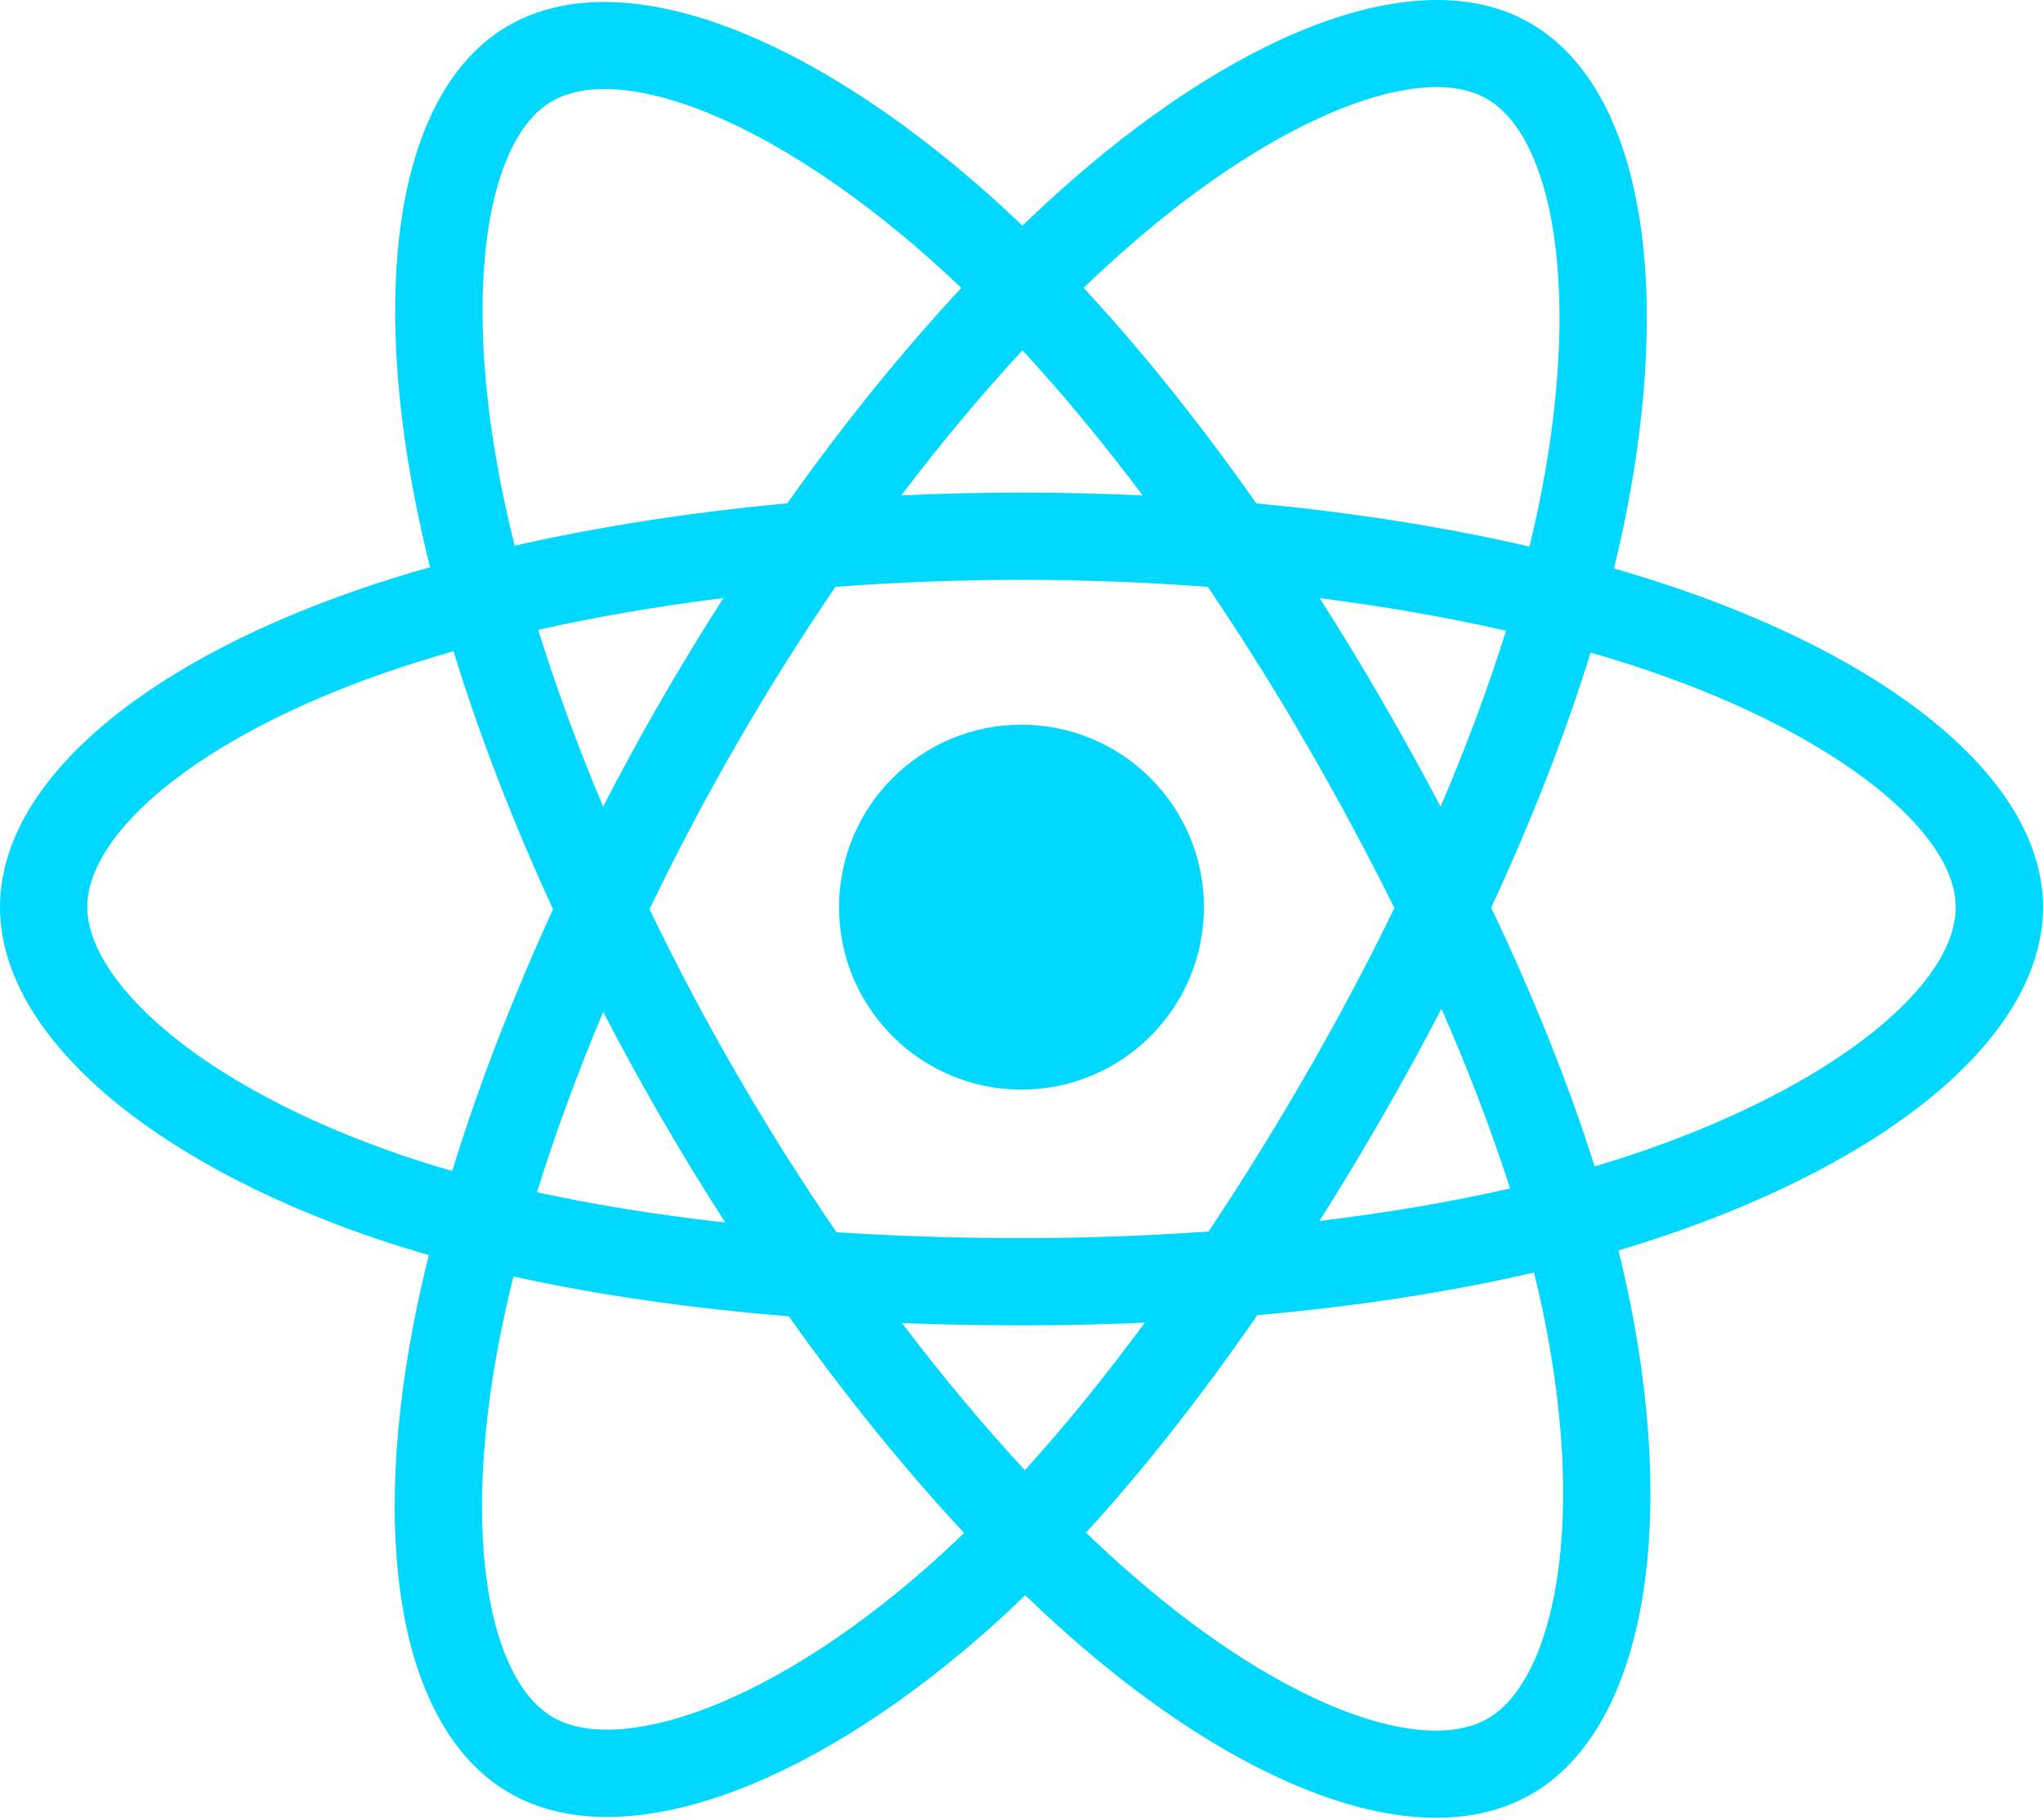
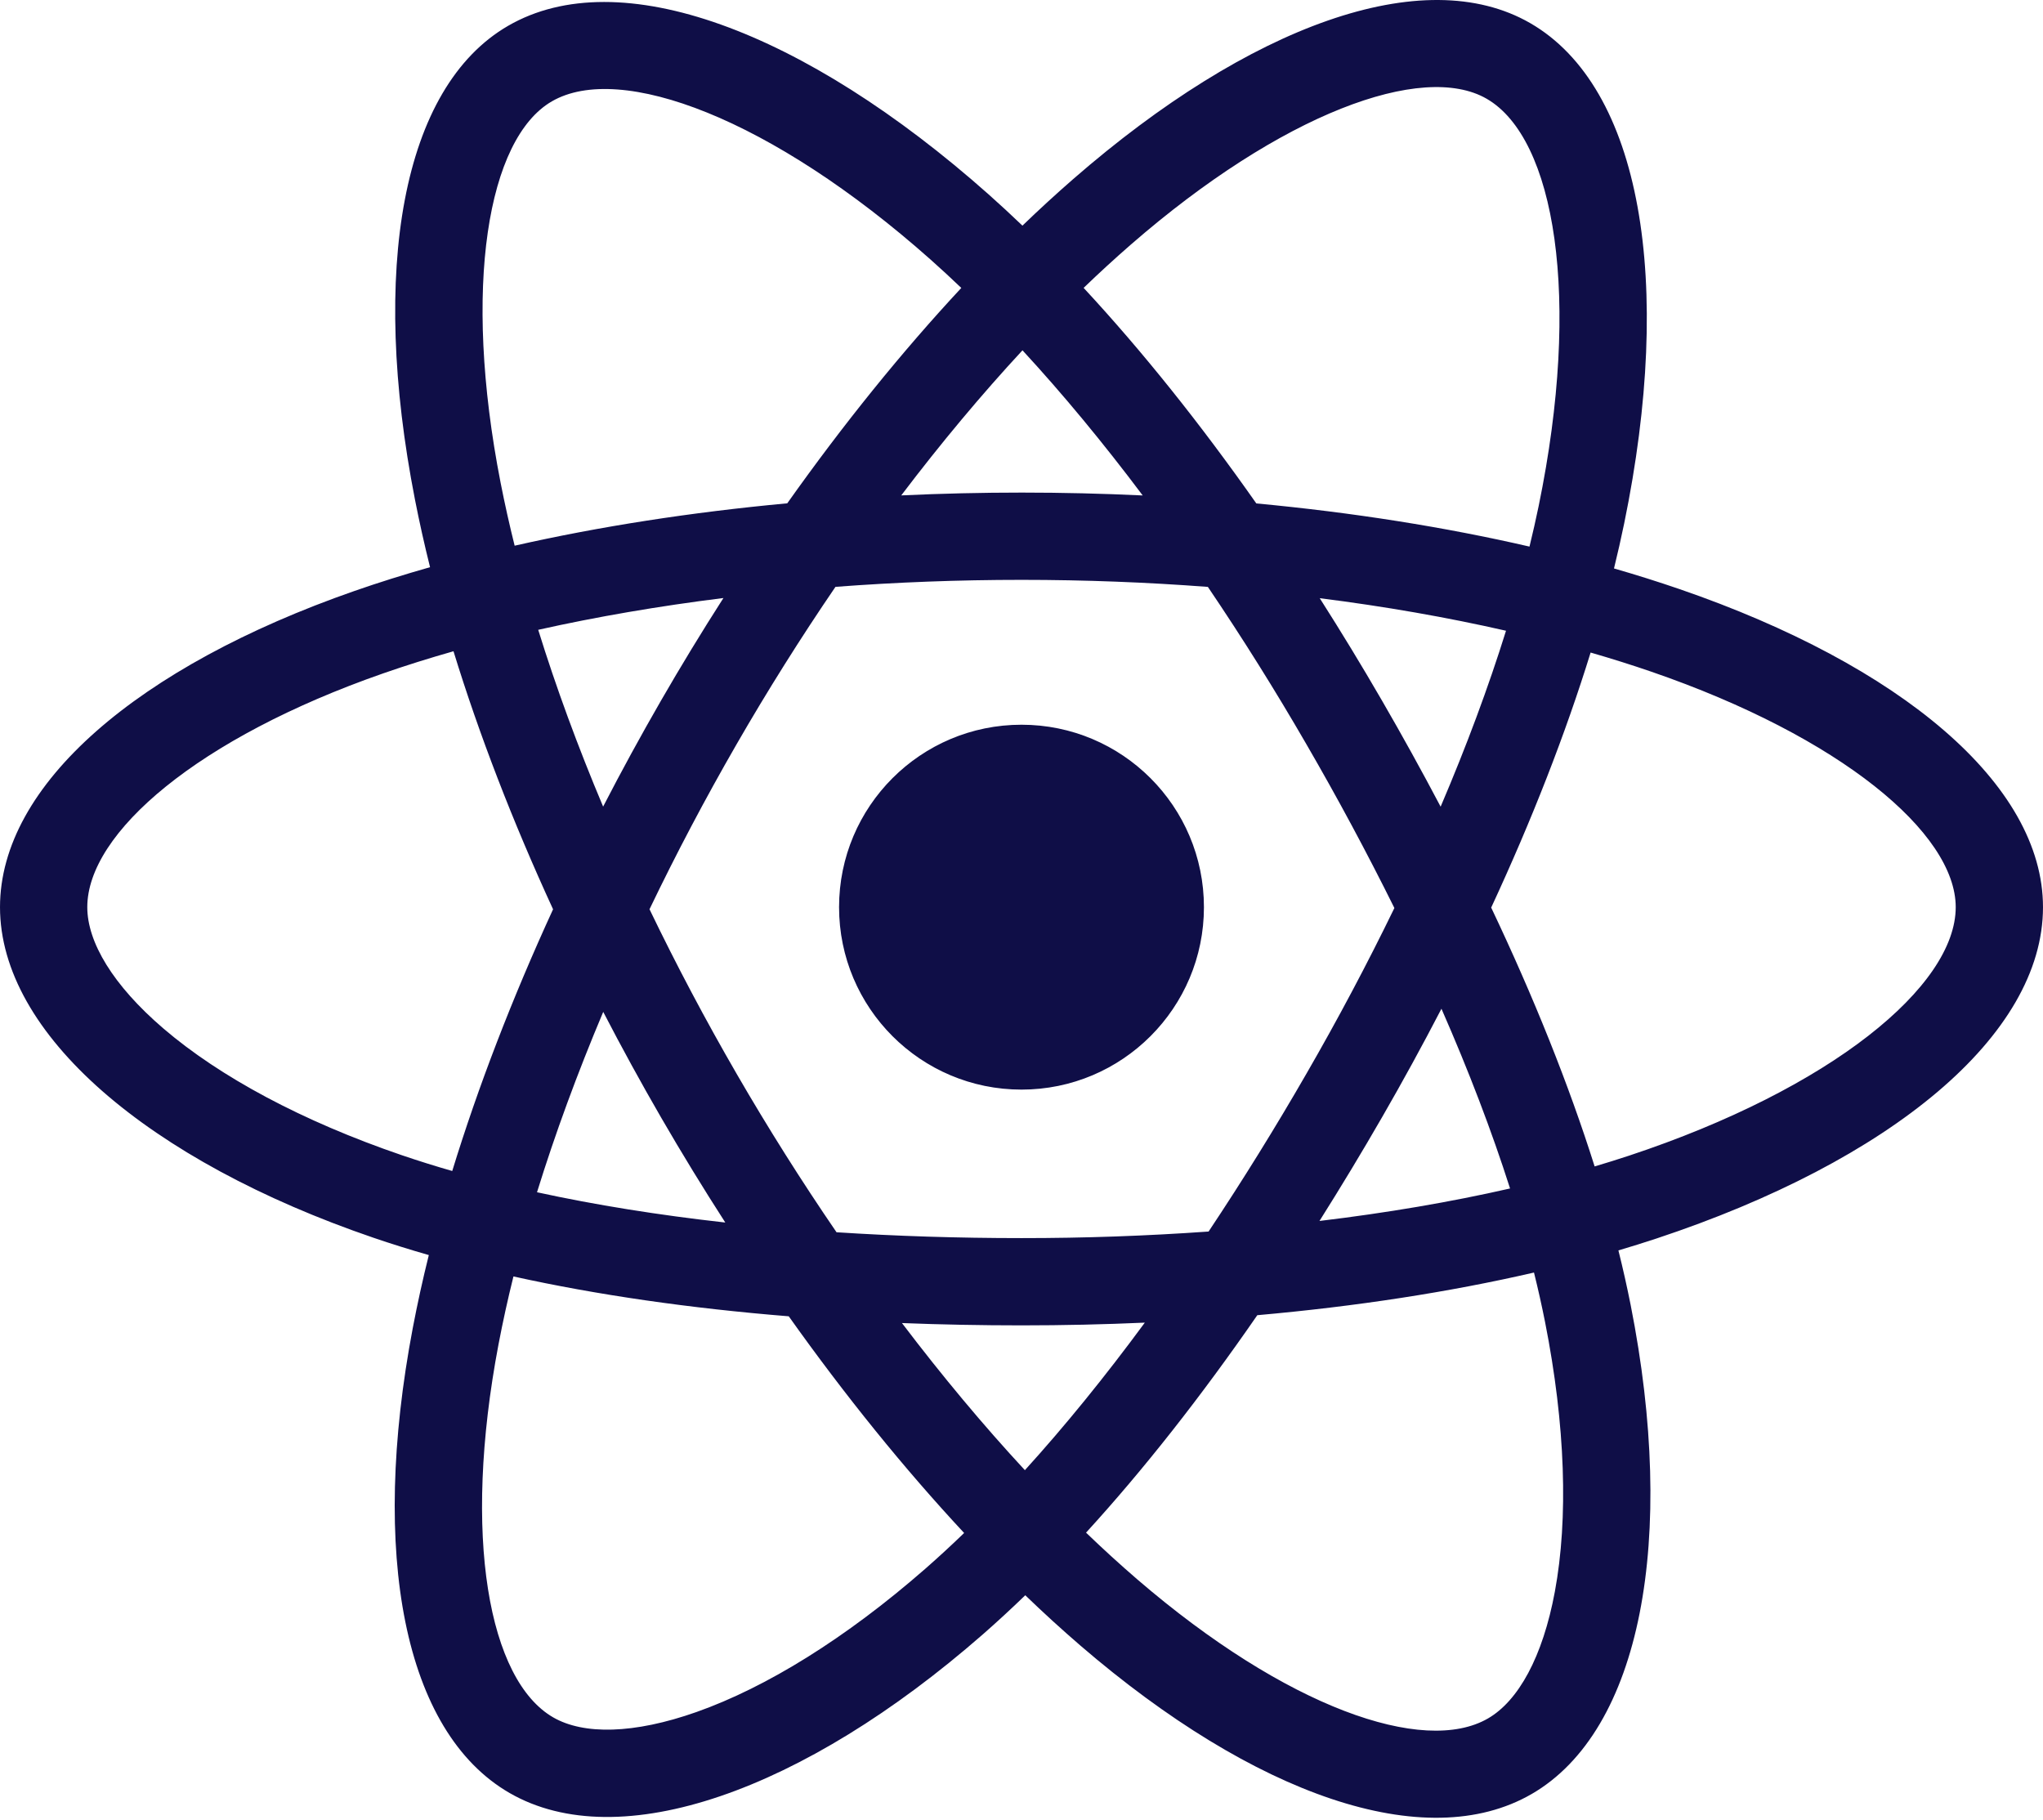
<svg xmlns="http://www.w3.org/2000/svg" aria-hidden="true" role="img" class="iconify iconify--logos" width="35.93" height="32" preserveAspectRatio="xMidYMid meet" viewBox="0 0 256 228">
-   <path fill="#00D8FF" d="M210.483 73.824a171.49 171.49 0 0 0-8.24-2.597c.465-1.9.893-3.777 1.273-5.621c6.238-30.281 2.16-54.676-11.769-62.708c-13.355-7.7-35.196.329-57.254 19.526a171.23 171.23 0 0 0-6.375 5.848a155.866 155.866 0 0 0-4.241-3.917C100.759 3.829 77.587-4.822 63.673 3.233C50.33 10.957 46.379 33.89 51.995 62.588a170.974 170.974 0 0 0 1.892 8.48c-3.28.932-6.445 1.924-9.474 2.98C17.309 83.498 0 98.307 0 113.668c0 15.865 18.582 31.778 46.812 41.427a145.52 145.52 0 0 0 6.921 2.165a167.467 167.467 0 0 0-2.01 9.138c-5.354 28.2-1.173 50.591 12.134 58.266c13.744 7.926 36.812-.22 59.273-19.855a145.567 145.567 0 0 0 5.342-4.923a168.064 168.064 0 0 0 6.92 6.314c21.758 18.722 43.246 26.282 56.54 18.586c13.731-7.949 18.194-32.003 12.4-61.268a145.016 145.016 0 0 0-1.535-6.842c1.62-.48 3.21-.974 4.76-1.488c29.348-9.723 48.443-25.443 48.443-41.52c0-15.417-17.868-30.326-45.517-39.844Zm-6.365 70.984c-1.4.463-2.836.91-4.3 1.345c-3.24-10.257-7.612-21.163-12.963-32.432c5.106-11 9.31-21.767 12.459-31.957c2.619.758 5.16 1.557 7.61 2.4c23.69 8.156 38.14 20.213 38.14 29.504c0 9.896-15.606 22.743-40.946 31.14Zm-10.514 20.834c2.562 12.94 2.927 24.64 1.23 33.787c-1.524 8.219-4.59 13.698-8.382 15.893c-8.067 4.67-25.32-1.4-43.927-17.412a156.726 156.726 0 0 1-6.437-5.87c7.214-7.889 14.423-17.06 21.459-27.246c12.376-1.098 24.068-2.894 34.671-5.345a134.17 134.17 0 0 1 1.386 6.193ZM87.276 214.515c-7.882 2.783-14.16 2.863-17.955.675c-8.075-4.657-11.432-22.636-6.853-46.752a156.923 156.923 0 0 1 1.869-8.499c10.486 2.32 22.093 3.988 34.498 4.994c7.084 9.967 14.501 19.128 21.976 27.15a134.668 134.668 0 0 1-4.877 4.492c-9.933 8.682-19.886 14.842-28.658 17.94ZM50.35 144.747c-12.483-4.267-22.792-9.812-29.858-15.863c-6.35-5.437-9.555-10.836-9.555-15.216c0-9.322 13.897-21.212 37.076-29.293c2.813-.98 5.757-1.905 8.812-2.773c3.204 10.42 7.406 21.315 12.477 32.332c-5.137 11.18-9.399 22.249-12.634 32.792a134.718 134.718 0 0 1-6.318-1.979Zm12.378-84.26c-4.811-24.587-1.616-43.134 6.425-47.789c8.564-4.958 27.502 2.111 47.463 19.835a144.318 144.318 0 0 1 3.841 3.545c-7.438 7.987-14.787 17.08-21.808 26.988c-12.04 1.116-23.565 2.908-34.161 5.309a160.342 160.342 0 0 1-1.76-7.887Zm110.427 27.268a347.8 347.8 0 0 0-7.785-12.803c8.168 1.033 15.994 2.404 23.343 4.08c-2.206 7.072-4.956 14.465-8.193 22.045a381.151 381.151 0 0 0-7.365-13.322Zm-45.032-43.861c5.044 5.465 10.096 11.566 15.065 18.186a322.04 322.04 0 0 0-30.257-.006c4.974-6.559 10.069-12.652 15.192-18.18ZM82.802 87.83a323.167 323.167 0 0 0-7.227 13.238c-3.184-7.553-5.909-14.98-8.134-22.152c7.304-1.634 15.093-2.97 23.209-3.984a321.524 321.524 0 0 0-7.848 12.897Zm8.081 65.352c-8.385-.936-16.291-2.203-23.593-3.793c2.26-7.3 5.045-14.885 8.298-22.6a321.187 321.187 0 0 0 7.257 13.246c2.594 4.48 5.28 8.868 8.038 13.147Zm37.542 31.03c-5.184-5.592-10.354-11.779-15.403-18.433c4.902.192 9.899.29 14.978.29c5.218 0 10.376-.117 15.453-.343c-4.985 6.774-10.018 12.97-15.028 18.486Zm52.198-57.817c3.422 7.8 6.306 15.345 8.596 22.52c-7.422 1.694-15.436 3.058-23.88 4.071a382.417 382.417 0 0 0 7.859-13.026a347.403 347.403 0 0 0 7.425-13.565Zm-16.898 8.101a358.557 358.557 0 0 1-12.281 19.815a329.4 329.4 0 0 1-23.444.823c-7.967 0-15.716-.248-23.178-.732a310.202 310.202 0 0 1-12.513-19.846h.001a307.41 307.41 0 0 1-10.923-20.627a310.278 310.278 0 0 1 10.89-20.637l-.001.001a307.318 307.318 0 0 1 12.413-19.761c7.613-.576 15.42-.876 23.31-.876H128c7.926 0 15.743.303 23.354.883a329.357 329.357 0 0 1 12.335 19.695a358.489 358.489 0 0 1 11.036 20.54a329.472 329.472 0 0 1-11 20.722Zm22.56-122.124c8.572 4.944 11.906 24.881 6.52 51.026c-.344 1.668-.73 3.367-1.15 5.09c-10.622-2.452-22.155-4.275-34.23-5.408c-7.034-10.017-14.323-19.124-21.64-27.008a160.789 160.789 0 0 1 5.888-5.4c18.9-16.447 36.564-22.941 44.612-18.3ZM128 90.808c12.625 0 22.86 10.235 22.86 22.86s-10.235 22.86-22.86 22.86s-22.86-10.235-22.86-22.86s10.235-22.86 22.86-22.86Z" />
+   <path fill="#0F0E47" d="M210.483 73.824a171.49 171.49 0 0 0-8.24-2.597c.465-1.9.893-3.777 1.273-5.621c6.238-30.281 2.16-54.676-11.769-62.708c-13.355-7.7-35.196.329-57.254 19.526a171.23 171.23 0 0 0-6.375 5.848a155.866 155.866 0 0 0-4.241-3.917C100.759 3.829 77.587-4.822 63.673 3.233C50.33 10.957 46.379 33.89 51.995 62.588a170.974 170.974 0 0 0 1.892 8.48c-3.28.932-6.445 1.924-9.474 2.98C17.309 83.498 0 98.307 0 113.668c0 15.865 18.582 31.778 46.812 41.427a145.52 145.52 0 0 0 6.921 2.165a167.467 167.467 0 0 0-2.01 9.138c-5.354 28.2-1.173 50.591 12.134 58.266c13.744 7.926 36.812-.22 59.273-19.855a145.567 145.567 0 0 0 5.342-4.923a168.064 168.064 0 0 0 6.92 6.314c21.758 18.722 43.246 26.282 56.54 18.586c13.731-7.949 18.194-32.003 12.4-61.268a145.016 145.016 0 0 0-1.535-6.842c1.62-.48 3.21-.974 4.76-1.488c29.348-9.723 48.443-25.443 48.443-41.52c0-15.417-17.868-30.326-45.517-39.844Zm-6.365 70.984c-1.4.463-2.836.91-4.3 1.345c-3.24-10.257-7.612-21.163-12.963-32.432c5.106-11 9.31-21.767 12.459-31.957c2.619.758 5.16 1.557 7.61 2.4c23.69 8.156 38.14 20.213 38.14 29.504c0 9.896-15.606 22.743-40.946 31.14Zm-10.514 20.834c2.562 12.94 2.927 24.64 1.23 33.787c-1.524 8.219-4.59 13.698-8.382 15.893c-8.067 4.67-25.32-1.4-43.927-17.412a156.726 156.726 0 0 1-6.437-5.87c7.214-7.889 14.423-17.06 21.459-27.246c12.376-1.098 24.068-2.894 34.671-5.345a134.17 134.17 0 0 1 1.386 6.193ZM87.276 214.515c-7.882 2.783-14.16 2.863-17.955.675c-8.075-4.657-11.432-22.636-6.853-46.752a156.923 156.923 0 0 1 1.869-8.499c10.486 2.32 22.093 3.988 34.498 4.994c7.084 9.967 14.501 19.128 21.976 27.15a134.668 134.668 0 0 1-4.877 4.492c-9.933 8.682-19.886 14.842-28.658 17.94ZM50.35 144.747c-12.483-4.267-22.792-9.812-29.858-15.863c-6.35-5.437-9.555-10.836-9.555-15.216c0-9.322 13.897-21.212 37.076-29.293c2.813-.98 5.757-1.905 8.812-2.773c3.204 10.42 7.406 21.315 12.477 32.332c-5.137 11.18-9.399 22.249-12.634 32.792a134.718 134.718 0 0 1-6.318-1.979Zm12.378-84.26c-4.811-24.587-1.616-43.134 6.425-47.789c8.564-4.958 27.502 2.111 47.463 19.835a144.318 144.318 0 0 1 3.841 3.545c-7.438 7.987-14.787 17.08-21.808 26.988c-12.04 1.116-23.565 2.908-34.161 5.309a160.342 160.342 0 0 1-1.76-7.887Zm110.427 27.268a347.8 347.8 0 0 0-7.785-12.803c8.168 1.033 15.994 2.404 23.343 4.08c-2.206 7.072-4.956 14.465-8.193 22.045a381.151 381.151 0 0 0-7.365-13.322Zm-45.032-43.861c5.044 5.465 10.096 11.566 15.065 18.186a322.04 322.04 0 0 0-30.257-.006c4.974-6.559 10.069-12.652 15.192-18.18ZM82.802 87.83a323.167 323.167 0 0 0-7.227 13.238c-3.184-7.553-5.909-14.98-8.134-22.152c7.304-1.634 15.093-2.97 23.209-3.984a321.524 321.524 0 0 0-7.848 12.897Zm8.081 65.352c-8.385-.936-16.291-2.203-23.593-3.793c2.26-7.3 5.045-14.885 8.298-22.6a321.187 321.187 0 0 0 7.257 13.246c2.594 4.48 5.28 8.868 8.038 13.147Zm37.542 31.03c-5.184-5.592-10.354-11.779-15.403-18.433c4.902.192 9.899.29 14.978.29c5.218 0 10.376-.117 15.453-.343c-4.985 6.774-10.018 12.97-15.028 18.486Zm52.198-57.817c3.422 7.8 6.306 15.345 8.596 22.52c-7.422 1.694-15.436 3.058-23.88 4.071a382.417 382.417 0 0 0 7.859-13.026a347.403 347.403 0 0 0 7.425-13.565Zm-16.898 8.101a358.557 358.557 0 0 1-12.281 19.815a329.4 329.4 0 0 1-23.444.823c-7.967 0-15.716-.248-23.178-.732a310.202 310.202 0 0 1-12.513-19.846h.001a307.41 307.41 0 0 1-10.923-20.627a310.278 310.278 0 0 1 10.89-20.637l-.001.001a307.318 307.318 0 0 1 12.413-19.761c7.613-.576 15.42-.876 23.31-.876H128c7.926 0 15.743.303 23.354.883a329.357 329.357 0 0 1 12.335 19.695a358.489 358.489 0 0 1 11.036 20.54a329.472 329.472 0 0 1-11 20.722Zm22.56-122.124c8.572 4.944 11.906 24.881 6.52 51.026c-.344 1.668-.73 3.367-1.15 5.09c-10.622-2.452-22.155-4.275-34.23-5.408c-7.034-10.017-14.323-19.124-21.64-27.008a160.789 160.789 0 0 1 5.888-5.4c18.9-16.447 36.564-22.941 44.612-18.3ZM128 90.808c12.625 0 22.86 10.235 22.86 22.86s-10.235 22.86-22.86 22.86s-22.86-10.235-22.86-22.86s10.235-22.86 22.86-22.86Z" />
</svg>
